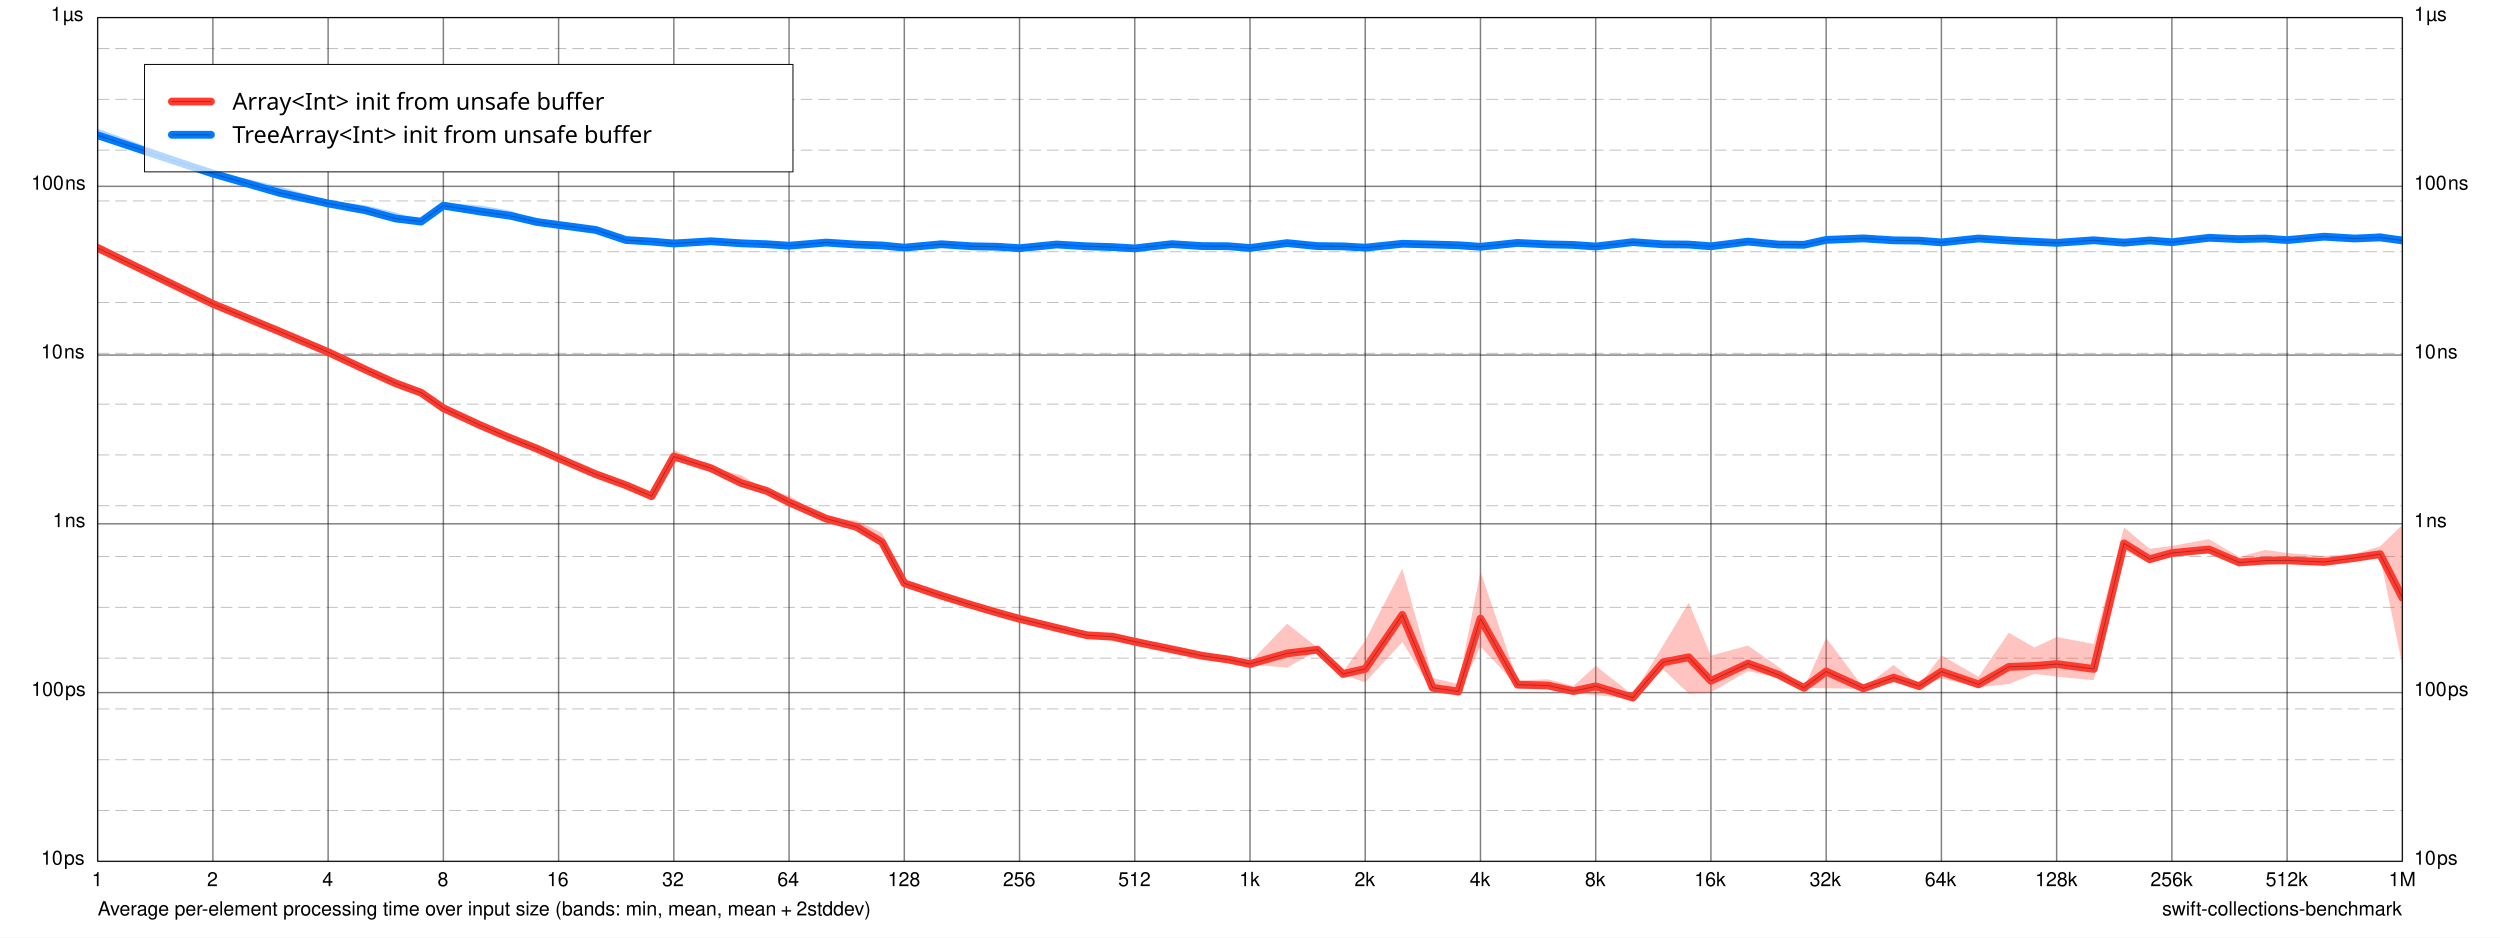
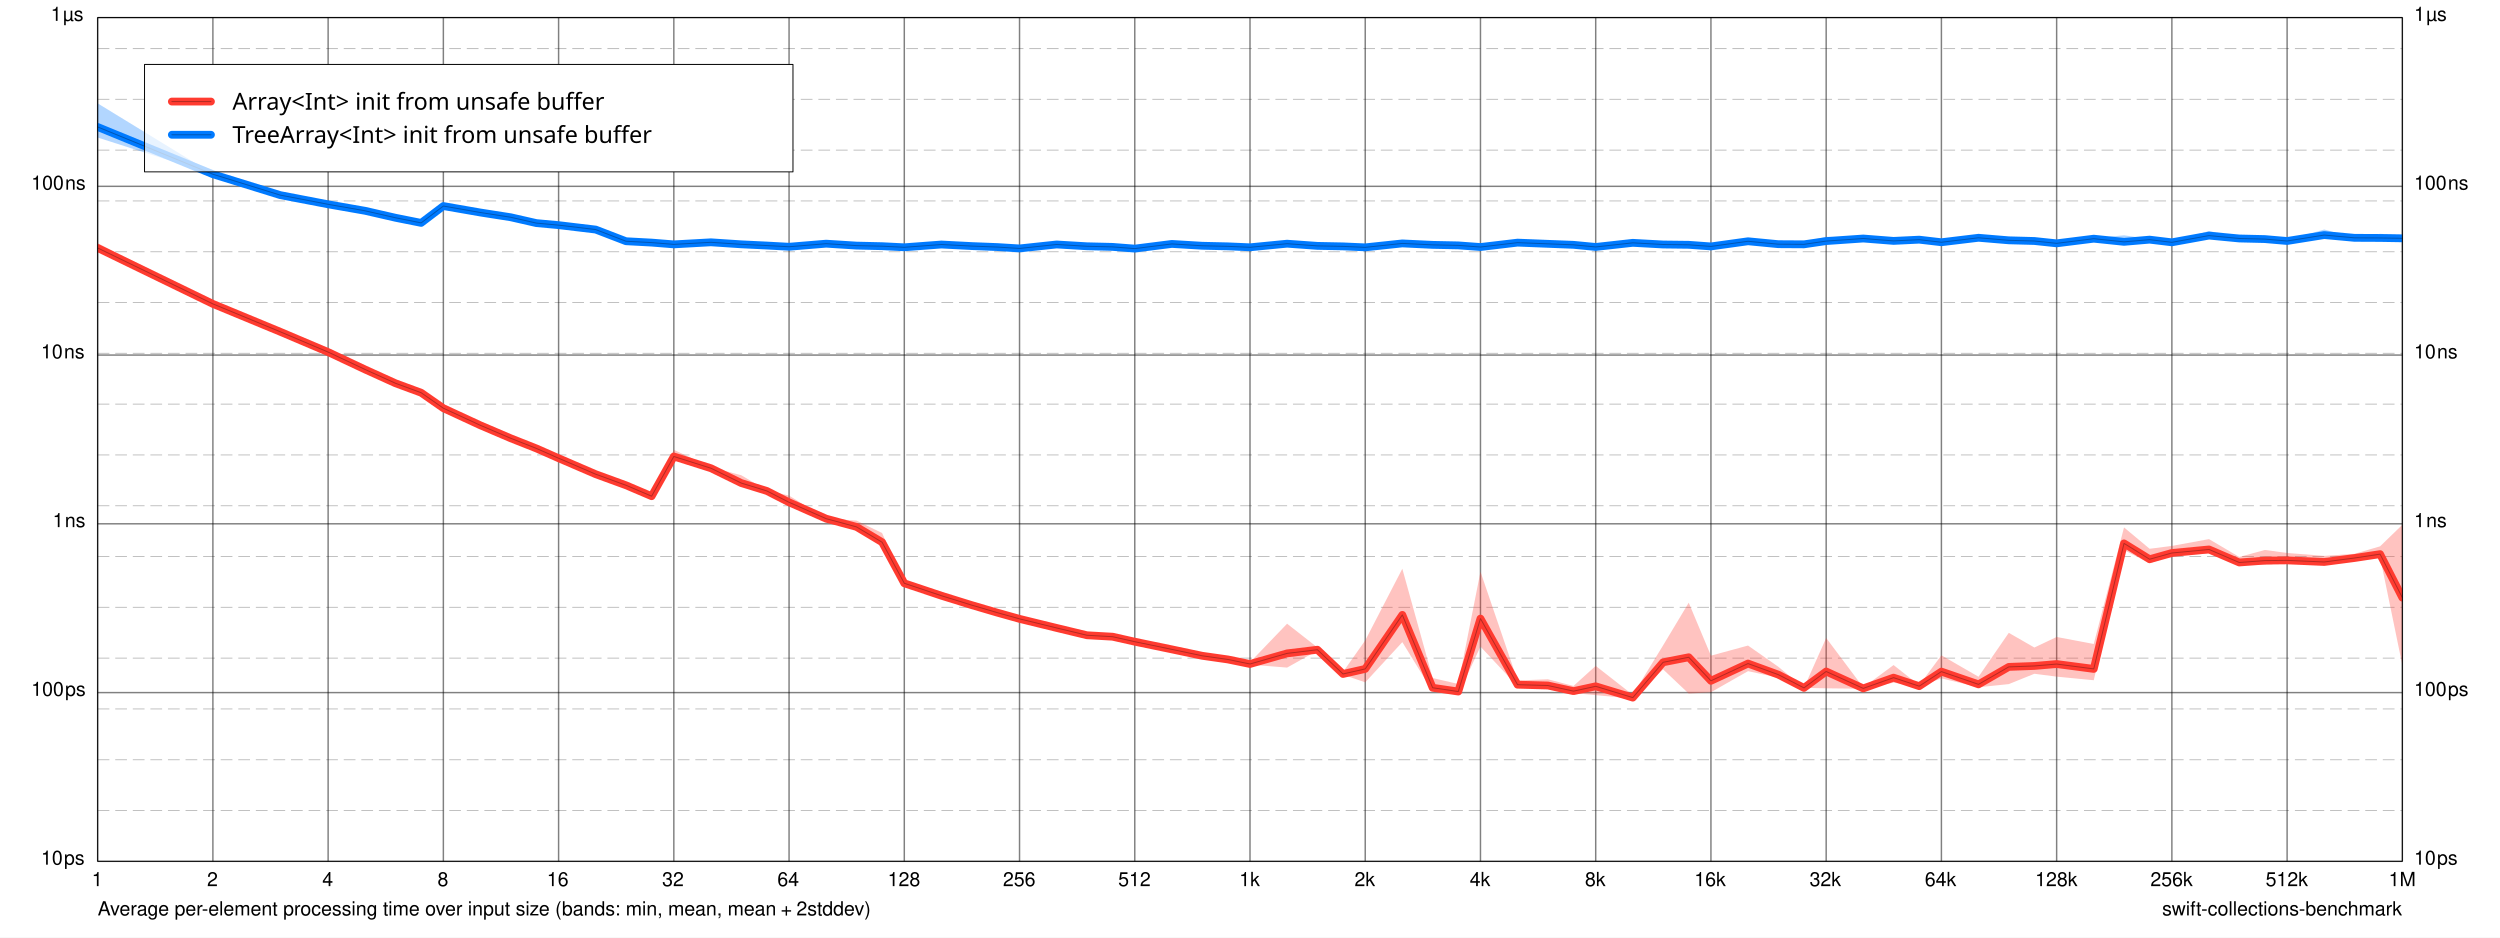
<svg xmlns="http://www.w3.org/2000/svg" xmlns:xlink="http://www.w3.org/1999/xlink" width="1280.0px" height="480.0px" viewBox="0.0 0.0 1280.0 480.0" version="1.1">
  <path d="M 0 0 L 0 480 L 1280 480 L 1280 0 z" fill="#FFFFFF" fill-opacity="1.0" stroke="none" />
  <text x="50" y="468.7" font-family="Helvetica" font-size="10" font-weight="normal" font-style="normal" fill="#000000" fill-opacity="1">Average per-element processing time over input size (bands: min, mean, mean + 2stddev)</text>
  <a xlink:href="https://github.com/apple/swift-collections-benchmark">
    <text x="1107" y="468.7" font-family="Helvetica" font-size="10" font-weight="normal" font-style="normal" fill="#000000" fill-opacity="1">swift-collections-benchmark</text>
  </a>
  <path d="M 50 9 L 50 441" fill="none" stroke-width="0.75" stroke="#000000" stroke-opacity="0.498" stroke-linecap="butt" stroke-linejoin="round" />
  <text x="47" y="453.7" font-family="Helvetica" font-size="10" font-weight="normal" font-style="normal" fill="#000000" fill-opacity="1">1</text>
  <path d="M 109 9 L 109 441" fill="none" stroke-width="0.75" stroke="#000000" stroke-opacity="0.498" stroke-linecap="butt" stroke-linejoin="round" />
  <text x="106" y="453.7" font-family="Helvetica" font-size="10" font-weight="normal" font-style="normal" fill="#000000" fill-opacity="1">2</text>
  <path d="M 168 9 L 168 441" fill="none" stroke-width="0.75" stroke="#000000" stroke-opacity="0.498" stroke-linecap="butt" stroke-linejoin="round" />
  <text x="165" y="453.7" font-family="Helvetica" font-size="10" font-weight="normal" font-style="normal" fill="#000000" fill-opacity="1">4</text>
  <path d="M 227 9 L 227 441" fill="none" stroke-width="0.75" stroke="#000000" stroke-opacity="0.498" stroke-linecap="butt" stroke-linejoin="round" />
  <text x="224" y="453.7" font-family="Helvetica" font-size="10" font-weight="normal" font-style="normal" fill="#000000" fill-opacity="1">8</text>
  <path d="M 286 9 L 286 441" fill="none" stroke-width="0.75" stroke="#000000" stroke-opacity="0.498" stroke-linecap="butt" stroke-linejoin="round" />
  <text x="280" y="453.7" font-family="Helvetica" font-size="10" font-weight="normal" font-style="normal" fill="#000000" fill-opacity="1">16</text>
  <path d="M 345 9 L 345 441" fill="none" stroke-width="0.75" stroke="#000000" stroke-opacity="0.498" stroke-linecap="butt" stroke-linejoin="round" />
  <text x="339" y="453.7" font-family="Helvetica" font-size="10" font-weight="normal" font-style="normal" fill="#000000" fill-opacity="1">32</text>
  <path d="M 404 9 L 404 441" fill="none" stroke-width="0.75" stroke="#000000" stroke-opacity="0.498" stroke-linecap="butt" stroke-linejoin="round" />
  <text x="398" y="453.7" font-family="Helvetica" font-size="10" font-weight="normal" font-style="normal" fill="#000000" fill-opacity="1">64</text>
  <path d="M 463 9 L 463 441" fill="none" stroke-width="0.75" stroke="#000000" stroke-opacity="0.498" stroke-linecap="butt" stroke-linejoin="round" />
  <text x="454.5" y="453.7" font-family="Helvetica" font-size="10" font-weight="normal" font-style="normal" fill="#000000" fill-opacity="1">128</text>
  <path d="M 522 9 L 522 441" fill="none" stroke-width="0.75" stroke="#000000" stroke-opacity="0.498" stroke-linecap="butt" stroke-linejoin="round" />
  <text x="513.5" y="453.7" font-family="Helvetica" font-size="10" font-weight="normal" font-style="normal" fill="#000000" fill-opacity="1">256</text>
  <path d="M 581 9 L 581 441" fill="none" stroke-width="0.75" stroke="#000000" stroke-opacity="0.498" stroke-linecap="butt" stroke-linejoin="round" />
  <text x="572.5" y="453.7" font-family="Helvetica" font-size="10" font-weight="normal" font-style="normal" fill="#000000" fill-opacity="1">512</text>
  <path d="M 640 9 L 640 441" fill="none" stroke-width="0.75" stroke="#000000" stroke-opacity="0.498" stroke-linecap="butt" stroke-linejoin="round" />
  <text x="634.5" y="453.7" font-family="Helvetica" font-size="10" font-weight="normal" font-style="normal" fill="#000000" fill-opacity="1">1k</text>
  <path d="M 699 9 L 699 441" fill="none" stroke-width="0.75" stroke="#000000" stroke-opacity="0.498" stroke-linecap="butt" stroke-linejoin="round" />
  <text x="693.5" y="453.7" font-family="Helvetica" font-size="10" font-weight="normal" font-style="normal" fill="#000000" fill-opacity="1">2k</text>
  <path d="M 758 9 L 758 441" fill="none" stroke-width="0.75" stroke="#000000" stroke-opacity="0.498" stroke-linecap="butt" stroke-linejoin="round" />
  <text x="752.5" y="453.7" font-family="Helvetica" font-size="10" font-weight="normal" font-style="normal" fill="#000000" fill-opacity="1">4k</text>
  <path d="M 817 9 L 817 441" fill="none" stroke-width="0.75" stroke="#000000" stroke-opacity="0.498" stroke-linecap="butt" stroke-linejoin="round" />
  <text x="811.5" y="453.7" font-family="Helvetica" font-size="10" font-weight="normal" font-style="normal" fill="#000000" fill-opacity="1">8k</text>
  <path d="M 876 9 L 876 441" fill="none" stroke-width="0.75" stroke="#000000" stroke-opacity="0.498" stroke-linecap="butt" stroke-linejoin="round" />
  <text x="867.5" y="453.7" font-family="Helvetica" font-size="10" font-weight="normal" font-style="normal" fill="#000000" fill-opacity="1">16k</text>
  <path d="M 935 9 L 935 441" fill="none" stroke-width="0.75" stroke="#000000" stroke-opacity="0.498" stroke-linecap="butt" stroke-linejoin="round" />
  <text x="926.5" y="453.7" font-family="Helvetica" font-size="10" font-weight="normal" font-style="normal" fill="#000000" fill-opacity="1">32k</text>
  <path d="M 994 9 L 994 441" fill="none" stroke-width="0.75" stroke="#000000" stroke-opacity="0.498" stroke-linecap="butt" stroke-linejoin="round" />
  <text x="985.5" y="453.7" font-family="Helvetica" font-size="10" font-weight="normal" font-style="normal" fill="#000000" fill-opacity="1">64k</text>
  <path d="M 1053 9 L 1053 441" fill="none" stroke-width="0.75" stroke="#000000" stroke-opacity="0.498" stroke-linecap="butt" stroke-linejoin="round" />
  <text x="1042" y="453.7" font-family="Helvetica" font-size="10" font-weight="normal" font-style="normal" fill="#000000" fill-opacity="1">128k</text>
  <path d="M 1112 9 L 1112 441" fill="none" stroke-width="0.75" stroke="#000000" stroke-opacity="0.498" stroke-linecap="butt" stroke-linejoin="round" />
  <text x="1101" y="453.7" font-family="Helvetica" font-size="10" font-weight="normal" font-style="normal" fill="#000000" fill-opacity="1">256k</text>
  <path d="M 1171 9 L 1171 441" fill="none" stroke-width="0.75" stroke="#000000" stroke-opacity="0.498" stroke-linecap="butt" stroke-linejoin="round" />
  <text x="1160" y="453.7" font-family="Helvetica" font-size="10" font-weight="normal" font-style="normal" fill="#000000" fill-opacity="1">512k</text>
  <path d="M 1230 9 L 1230 441" fill="none" stroke-width="0.75" stroke="#000000" stroke-opacity="0.498" stroke-linecap="butt" stroke-linejoin="round" />
  <text x="1223" y="453.7" font-family="Helvetica" font-size="10" font-weight="normal" font-style="normal" fill="#000000" fill-opacity="1">1M</text>
  <path d="M 50 441 L 1230 441" fill="none" stroke-width="0.75" stroke="#000000" stroke-opacity="0.498" stroke-linecap="butt" stroke-linejoin="round" />
  <text x="21" y="442.7" font-family="Helvetica" font-size="10" font-weight="normal" font-style="normal" fill="#000000" fill-opacity="1">10 ps</text>
  <text x="1236" y="442.7" font-family="Helvetica" font-size="10" font-weight="normal" font-style="normal" fill="#000000" fill-opacity="1">10 ps</text>
  <path d="M 50 354.6 L 1230 354.6" fill="none" stroke-width="0.75" stroke="#000000" stroke-opacity="0.498" stroke-linecap="butt" stroke-linejoin="round" />
  <text x="16" y="356.3" font-family="Helvetica" font-size="10" font-weight="normal" font-style="normal" fill="#000000" fill-opacity="1">100 ps</text>
  <text x="1236" y="356.3" font-family="Helvetica" font-size="10" font-weight="normal" font-style="normal" fill="#000000" fill-opacity="1">100 ps</text>
  <path d="M 50 268.2 L 1230 268.2" fill="none" stroke-width="0.75" stroke="#000000" stroke-opacity="0.498" stroke-linecap="butt" stroke-linejoin="round" />
  <text x="27" y="269.9" font-family="Helvetica" font-size="10" font-weight="normal" font-style="normal" fill="#000000" fill-opacity="1">1 ns</text>
  <text x="1236" y="269.9" font-family="Helvetica" font-size="10" font-weight="normal" font-style="normal" fill="#000000" fill-opacity="1">1 ns</text>
  <path d="M 50 181.8 L 1230 181.8" fill="none" stroke-width="0.75" stroke="#000000" stroke-opacity="0.498" stroke-linecap="butt" stroke-linejoin="round" />
  <text x="21" y="183.5" font-family="Helvetica" font-size="10" font-weight="normal" font-style="normal" fill="#000000" fill-opacity="1">10 ns</text>
  <text x="1236" y="183.5" font-family="Helvetica" font-size="10" font-weight="normal" font-style="normal" fill="#000000" fill-opacity="1">10 ns</text>
  <path d="M 50 95.4 L 1230 95.4" fill="none" stroke-width="0.75" stroke="#000000" stroke-opacity="0.498" stroke-linecap="butt" stroke-linejoin="round" />
  <text x="16" y="97.1" font-family="Helvetica" font-size="10" font-weight="normal" font-style="normal" fill="#000000" fill-opacity="1">100 ns</text>
  <text x="1236" y="97.1" font-family="Helvetica" font-size="10" font-weight="normal" font-style="normal" fill="#000000" fill-opacity="1">100 ns</text>
  <path d="M 50 9 L 1230 9" fill="none" stroke-width="0.75" stroke="#000000" stroke-opacity="0.498" stroke-linecap="butt" stroke-linejoin="round" />
  <text x="26" y="10.7" font-family="Helvetica" font-size="10" font-weight="normal" font-style="normal" fill="#000000" fill-opacity="1">1 µs</text>
  <text x="1236" y="10.7" font-family="Helvetica" font-size="10" font-weight="normal" font-style="normal" fill="#000000" fill-opacity="1">1 µs</text>
  <path d="M 50 414.99 L 1230 414.99" fill="none" stroke-width="0.5" stroke="#000000" stroke-opacity="0.259" stroke-linecap="butt" stroke-linejoin="round" stroke-dasharray="6 3" stroke-dashoffset="0" />
  <path d="M 50 388.98 L 1230 388.98" fill="none" stroke-width="0.5" stroke="#000000" stroke-opacity="0.259" stroke-linecap="butt" stroke-linejoin="round" stroke-dasharray="6 3" stroke-dashoffset="0" />
  <path d="M 50 362.97 L 1230 362.97" fill="none" stroke-width="0.5" stroke="#000000" stroke-opacity="0.259" stroke-linecap="butt" stroke-linejoin="round" stroke-dasharray="6 3" stroke-dashoffset="0" />
  <path d="M 50 336.96 L 1230 336.96" fill="none" stroke-width="0.5" stroke="#000000" stroke-opacity="0.259" stroke-linecap="butt" stroke-linejoin="round" stroke-dasharray="6 3" stroke-dashoffset="0" />
  <path d="M 50 310.96 L 1230 310.96" fill="none" stroke-width="0.5" stroke="#000000" stroke-opacity="0.259" stroke-linecap="butt" stroke-linejoin="round" stroke-dasharray="6 3" stroke-dashoffset="0" />
  <path d="M 50 284.95 L 1230 284.95" fill="none" stroke-width="0.5" stroke="#000000" stroke-opacity="0.259" stroke-linecap="butt" stroke-linejoin="round" stroke-dasharray="6 3" stroke-dashoffset="0" />
  <path d="M 50 258.94 L 1230 258.94" fill="none" stroke-width="0.5" stroke="#000000" stroke-opacity="0.259" stroke-linecap="butt" stroke-linejoin="round" stroke-dasharray="6 3" stroke-dashoffset="0" />
  <path d="M 50 232.93 L 1230 232.93" fill="none" stroke-width="0.5" stroke="#000000" stroke-opacity="0.259" stroke-linecap="butt" stroke-linejoin="round" stroke-dasharray="6 3" stroke-dashoffset="0" />
  <path d="M 50 206.92 L 1230 206.92" fill="none" stroke-width="0.5" stroke="#000000" stroke-opacity="0.259" stroke-linecap="butt" stroke-linejoin="round" stroke-dasharray="6 3" stroke-dashoffset="0" />
  <path d="M 50 180.91 L 1230 180.91" fill="none" stroke-width="0.5" stroke="#000000" stroke-opacity="0.259" stroke-linecap="butt" stroke-linejoin="round" stroke-dasharray="6 3" stroke-dashoffset="0" />
  <path d="M 50 154.9 L 1230 154.9" fill="none" stroke-width="0.5" stroke="#000000" stroke-opacity="0.259" stroke-linecap="butt" stroke-linejoin="round" stroke-dasharray="6 3" stroke-dashoffset="0" />
  <path d="M 50 128.89 L 1230 128.89" fill="none" stroke-width="0.5" stroke="#000000" stroke-opacity="0.259" stroke-linecap="butt" stroke-linejoin="round" stroke-dasharray="6 3" stroke-dashoffset="0" />
  <path d="M 50 102.88 L 1230 102.88" fill="none" stroke-width="0.5" stroke="#000000" stroke-opacity="0.259" stroke-linecap="butt" stroke-linejoin="round" stroke-dasharray="6 3" stroke-dashoffset="0" />
  <path d="M 50 76.874 L 1230 76.874" fill="none" stroke-width="0.5" stroke="#000000" stroke-opacity="0.259" stroke-linecap="butt" stroke-linejoin="round" stroke-dasharray="6 3" stroke-dashoffset="0" />
  <path d="M 50 50.865 L 1230 50.865" fill="none" stroke-width="0.5" stroke="#000000" stroke-opacity="0.259" stroke-linecap="butt" stroke-linejoin="round" stroke-dasharray="6 3" stroke-dashoffset="0" />
  <path d="M 50 24.856 L 1230 24.856" fill="none" stroke-width="0.5" stroke="#000000" stroke-opacity="0.259" stroke-linecap="butt" stroke-linejoin="round" stroke-dasharray="6 3" stroke-dashoffset="0" />
  <path d="M 74 33 L 74 88 L 406 88 L 406 33 z" fill="#FFFFFF" fill-opacity="1.0" stroke="none" />
  <clipPath id="clip-0">
    <path d="M 50 9 L 50 441 L 1230 441 L 1230 9 z" />
  </clipPath>
  <g clip-path="url(#clip-0)">
-     <path d="M 50 65.803L 109 87.605L 143.51 95.588L 168 102.66L 186.99 105.11L 202.51 108.74L 215.63 113.06L 227 103.7L 245.99 105.26L 261.51 107.92L 274.63 112.75L 286 114.51L 304.99 117.63L 320.51 121.36L 333.63 122L 345 122.66L 363.99 121.99L 379.51 122.75L 392.63 123.44L 404 124.27L 422.99 122.63L 438.51 123.62L 451.63 124.61L 463 126.75L 481.99 125.02L 497.51 125.89L 510.63 126.22L 522 126.94L 540.99 124.94L 556.51 125.95L 569.63 126.23L 581 126.81L 599.99 124.83L 615.51 125.97L 628.63 125.43L 640 126.94L 658.99 124.14L 674.51 125.9L 687.63 126.04L 699 126.56L 717.99 124.11L 733.51 125.06L 746.63 125.1L 758 125.95L 776.99 124.21L 792.51 124.94L 805.63 125.14L 817 125.86L 835.99 123.67L 851.51 125.06L 864.63 124.92L 876 125.74L 894.99 122.59L 910.51 125.16L 923.63 124.89L 935 122.37L 953.99 122L 969.51 123L 982.63 122.83L 994 123.82L 1013 121.57L 1028.5 123.09L 1041.6 122.75L 1053 124.22L 1072 123L 1087.5 122.04L 1100.6 122.86L 1112 123.79L 1131 121.59L 1146.5 122.3L 1159.6 121.06L 1171 121.14L 1190 120.19L 1205.5 121.58L 1218.6 119.21L 1230 122.16L 1230 123.45L 1218.6 122.43L 1205.5 122.31L 1190 121.54L 1171 123.59L 1159.6 122.52L 1146.5 122.49L 1131 121.81L 1112 124.09L 1100.6 123.21L 1087.5 125.08L 1072 123.02L 1053 124.39L 1041.6 124.15L 1028.5 123.16L 1013 122.3L 994 124.23L 982.63 123.35L 969.51 123.06L 953.99 122.08L 935 123L 923.63 125.5L 910.51 125.21L 894.99 124.1L 876 126.21L 864.63 125.32L 851.51 125.1L 835.99 124.1L 817 126.34L 805.63 125.51L 792.51 125.18L 776.99 124.42L 758 126.49L 746.63 125.73L 733.51 125.24L 717.99 125.06L 699 126.9L 687.63 126.17L 674.51 126.03L 658.99 124.59L 640 126.98L 628.63 126.29L 615.51 126.01L 599.99 125.04L 581 127.31L 569.63 126.61L 556.51 126.17L 540.99 125.26L 522 127.13L 510.63 126.37L 497.51 126.16L 481.99 125.05L 463 126.8L 451.63 126.07L 438.51 125.79L 422.99 124.76L 404 126.37L 392.63 125.62L 379.51 125.25L 363.99 124.08L 345 125.43L 333.63 124.3L 320.51 123.46L 304.99 117.75L 286 115.42L 274.63 113.92L 261.51 111.46L 245.99 109.46L 227 105.86L 215.63 113.61L 202.51 113.04L 186.99 108.61L 168 104.71L 143.51 100.05L 109 89.349L 50 70.582" fill="#007AFF" fill-opacity="0.302" stroke="none" />
+     <path d="M 50 52.918L 109 89.028L 143.51 99.005L 168 103.91L 186.99 107.09L 202.51 110.89L 215.63 113.61L 227 104.85L 245.99 107.5L 261.51 110.91L 274.63 114.08L 286 114.85L 304.99 117.09L 320.51 123.17L 333.63 124.16L 345 125.09L 363.99 123.97L 379.51 125.03L 392.63 125.55L 404 126.21L 422.99 124.71L 438.51 125.74L 451.63 125.94L 463 126.43L 481.99 124.83L 497.51 125.95L 510.63 125.98L 522 127.02L 540.99 124.96L 556.51 125.89L 569.63 126.21L 581 127.08L 599.99 124.18L 615.51 125.82L 628.63 125.73L 640 126.43L 658.99 123.6L 674.51 125.74L 687.63 125.99L 699 126.17L 717.99 124.44L 733.51 124.78L 746.63 125.18L 758 126.15L 776.99 123.82L 792.51 123.93L 805.63 123.96L 817 125.8L 835.99 123.91L 851.51 124.78L 864.63 125.09L 876 125.31L 894.99 121.9L 910.51 124.96L 923.63 123.92L 935 121.22L 953.99 121.87L 969.51 122.95L 982.63 122.23L 994 123.83L 1013 121.41L 1028.5 122.22L 1041.6 123.31L 1053 123.59L 1072 121.98L 1087.5 120.47L 1100.6 122.37L 1112 123.81L 1131 118.25L 1146.5 121.69L 1159.6 121.96L 1171 122.88L 1190 117.52L 1205.5 121.52L 1218.6 119.71L 1230 120.39L 1230 122.62L 1218.6 122.61L 1205.5 121.86L 1190 121.41L 1171 123.57L 1159.6 122.57L 1146.5 122.25L 1131 121.49L 1112 124.17L 1100.6 122.82L 1087.5 125.07L 1072 122.29L 1053 124.95L 1041.6 123.42L 1028.5 123.34L 1013 121.86L 994 124.1L 982.63 122.88L 969.51 123.49L 953.99 122.2L 935 124.25L 923.63 125.52L 910.51 125.04L 894.99 124.12L 876 126.47L 864.63 125.43L 851.51 125.33L 835.99 124.48L 817 126.67L 805.63 125.85L 792.51 125.16L 776.99 124.37L 758 126.6L 746.63 125.8L 733.51 125.59L 717.99 124.7L 699 126.82L 687.63 126.21L 674.51 125.94L 658.99 125.2L 640 126.69L 628.63 126.27L 615.51 125.83L 599.99 125.15L 581 127.36L 569.63 126.49L 556.51 126.15L 540.99 125.24L 522 127.26L 510.63 126.69L 497.51 126.01L 481.99 125.32L 463 126.69L 451.63 126.08L 438.51 125.76L 422.99 124.77L 404 126.38L 392.63 125.78L 379.51 125.11L 363.99 124.1L 345 125.14L 333.63 124.23L 320.51 123.63L 304.99 117.7L 286 115.42L 274.63 114.29L 261.51 111.36L 245.99 109.28L 227 105.73L 215.63 114.31L 202.51 111.73L 186.99 108.25L 168 104.86L 143.51 100.23L 109 89.283L 50 70.422" fill="#007AFF" fill-opacity="0.302" stroke="none" />
    <path d="M 50 124.49L 109 155.06L 143.51 169.79L 168 180.27L 186.99 187.63L 202.51 196.23L 215.63 199.53L 227 209L 245.99 217.78L 261.51 223.85L 274.63 229.6L 286 234.61L 304.99 242.22L 320.51 247.91L 333.63 254.05L 345 230.3L 363.99 239.22L 379.51 243.31L 392.63 251.12L 404 253.74L 422.99 265.56L 438.51 266.54L 451.63 272.91L 463 298.26L 481.99 305L 497.51 309.82L 510.63 313.68L 522 316.86L 540.99 321.22L 556.51 324.99L 569.63 325.76L 581 328.55L 599.99 332.48L 615.51 334.23L 628.63 337.32L 640 339.1L 658.99 319.34L 674.51 331.48L 687.63 344.03L 699 327.89L 717.99 291.2L 733.51 347.15L 746.63 350.2L 758 292.69L 776.99 348.41L 792.51 347.78L 805.63 351.21L 817 340.93L 835.99 355.78L 851.51 330.43L 864.63 308.58L 876 335.7L 894.99 330.52L 910.51 341.39L 923.63 352.18L 935 326.63L 953.99 351.96L 969.51 340.51L 982.63 350.85L 994 335.52L 1013 346.49L 1028.5 324.01L 1041.6 331.53L 1053 326.13L 1072 329.71L 1087.5 270.04L 1100.6 280.97L 1112 279.51L 1131 276.02L 1146.5 285.16L 1159.6 281.58L 1171 283.12L 1190 284.61L 1205.5 283.55L 1218.6 279.72L 1230 268.69L 1230 340.55L 1218.6 285.24L 1205.5 286.5L 1190 288.9L 1171 288.34L 1159.6 289.17L 1146.5 289.04L 1131 283.39L 1112 284.49L 1100.6 288.42L 1087.5 281.61L 1072 348.28L 1053 346.44L 1041.6 344.97L 1028.5 350.26L 1013 351.87L 994 347.32L 982.63 351.48L 969.51 349.54L 953.99 352.63L 935 352.41L 923.63 352.19L 910.51 346.96L 894.99 343.63L 876 354.43L 864.63 355.12L 851.51 342.72L 835.99 357.7L 817 355.91L 805.63 354.85L 792.51 352.18L 776.99 351.35L 758 331.05L 746.63 355.53L 733.51 354.06L 717.99 328.77L 699 349.37L 687.63 345.44L 674.51 333.09L 658.99 341.81L 640 340.28L 628.63 337.74L 615.51 336.32L 599.99 332.48L 581 328.55L 569.63 326.07L 556.51 325.34L 540.99 321.61L 522 316.86L 510.63 313.68L 497.51 309.82L 481.99 305L 463 298.77L 451.63 279.44L 438.51 270.97L 422.99 265.56L 404 258.49L 392.63 251.45L 379.51 248.84L 363.99 239.92L 345 235.01L 333.63 254.05L 320.51 248.65L 304.99 242.99L 286 234.61L 274.63 229.6L 261.51 224.61L 245.99 217.78L 227 209L 215.63 201.64L 202.51 196.24L 186.99 189.79L 168 180.27L 143.51 169.92L 109 155.79L 50 127.88" fill="#FF3B30" fill-opacity="0.302" stroke="none" />
-     <path d="M 50 69.274L 109 88.885L 143.51 98.836L 168 104.17L 186.99 107.66L 202.51 111.87L 215.63 113.47L 227 105.28L 245.99 108.32L 261.51 110.51L 274.63 113.61L 286 115.18L 304.99 117.72L 320.51 122.9L 333.63 123.68L 345 124.68L 363.99 123.52L 379.51 124.58L 392.63 125.04L 404 125.81L 422.99 124.19L 438.51 125.21L 451.63 125.68L 463 126.79L 481.99 125.05L 497.51 126.09L 510.63 126.33L 522 127.08L 540.99 125.18L 556.51 126.11L 569.63 126.51L 581 127.18L 599.99 124.99L 615.51 126L 628.63 126.06L 640 126.97L 658.99 124.47L 674.51 126L 687.63 126.14L 699 126.81L 717.99 124.81L 733.51 125.19L 746.63 125.56L 758 126.35L 776.99 124.37L 792.51 125.12L 805.63 125.41L 817 126.21L 835.99 123.98L 851.51 125.08L 864.63 125.21L 876 126.09L 894.99 123.7L 910.51 125.2L 923.63 125.34L 935 122.83L 953.99 122.06L 969.51 123.05L 982.63 123.21L 994 124.12L 1013 122.11L 1028.5 123.14L 1041.6 123.78L 1053 124.35L 1072 123.01L 1087.5 124.26L 1100.6 123.12L 1112 124.01L 1131 121.75L 1146.5 122.44L 1159.6 122.13L 1171 122.93L 1190 121.18L 1205.5 122.12L 1218.6 121.56L 1230 123.11" fill="none" stroke-width="4" stroke="#007AFF" stroke-opacity="1" stroke-linecap="round" stroke-linejoin="round" />
+     <path d="M 50 65.006L 109 89.216L 143.51 99.908L 168 104.61L 186.99 107.94L 202.51 111.5L 215.63 114.12L 227 105.5L 245.99 108.81L 261.51 111.24L 274.63 114.23L 286 115.27L 304.99 117.54L 320.51 123.51L 333.63 124.21L 345 125.12L 363.99 124.06L 379.51 125.09L 392.63 125.72L 404 126.34L 422.99 124.76L 438.51 125.75L 451.63 126.05L 463 126.62L 481.99 125.19L 497.51 125.99L 510.63 126.5L 522 127.2L 540.99 125.17L 556.51 126.09L 569.63 126.41L 581 127.29L 599.99 124.89L 615.51 125.83L 628.63 126.13L 640 126.62L 658.99 124.77L 674.51 125.89L 687.63 126.15L 699 126.65L 717.99 124.63L 733.51 125.37L 746.63 125.64L 758 126.48L 776.99 124.23L 792.51 124.84L 805.63 125.35L 817 126.44L 835.99 124.33L 851.51 125.18L 864.63 125.34L 876 126.17L 894.99 123.53L 910.51 125.02L 923.63 125.1L 935 123.43L 953.99 122.12L 969.51 123.34L 982.63 122.71L 994 124.03L 1013 121.74L 1028.5 123.04L 1041.6 123.39L 1053 124.59L 1072 122.21L 1087.5 123.82L 1100.6 122.7L 1112 124.07L 1131 120.62L 1146.5 122.1L 1159.6 122.41L 1171 123.39L 1190 120.35L 1205.5 121.77L 1218.6 121.83L 1230 122.02" fill="none" stroke-width="4" stroke="#007AFF" stroke-opacity="1" stroke-linecap="round" stroke-linejoin="round" />
    <path d="M 50 126.96L 109 155.6L 143.51 169.88L 168 180.27L 186.99 189.21L 202.51 196.24L 215.63 201.08L 227 209L 245.99 217.78L 261.51 224.41L 274.63 229.6L 286 234.61L 304.99 242.79L 320.51 248.46L 333.63 254.05L 345 233.72L 363.99 239.73L 379.51 247.32L 392.63 251.37L 404 257.19L 422.99 265.56L 438.51 269.76L 451.63 277.62L 463 298.64L 481.99 305L 497.51 309.82L 510.63 313.68L 522 316.86L 540.99 321.51L 556.51 325.25L 569.63 325.99L 581 328.55L 599.99 332.48L 615.51 335.76L 628.63 337.63L 640 339.96L 658.99 334.53L 674.51 332.66L 687.63 345.07L 699 342.48L 717.99 314.83L 733.51 352.13L 746.63 354.07L 758 316.73L 776.99 350.56L 792.51 350.98L 805.63 353.86L 817 351.39L 835.99 357.18L 851.51 339.1L 864.63 336.52L 876 348.57L 894.99 339.74L 910.51 345.42L 923.63 352.19L 935 343.8L 953.99 352.46L 969.51 346.96L 982.63 351.32L 994 343.86L 1013 350.39L 1028.5 341.45L 1041.6 340.97L 1053 339.99L 1072 342.48L 1087.5 278.22L 1100.6 286.33L 1112 283.13L 1131 281.32L 1146.5 287.99L 1159.6 287.03L 1171 286.91L 1190 287.73L 1205.5 285.7L 1218.6 283.72L 1230 305.99" fill="none" stroke-width="4" stroke="#FF3B30" stroke-opacity="1" stroke-linecap="round" stroke-linejoin="round" />
-     <path d="M 50 69.274L 109 88.885L 143.51 98.836L 168 104.17L 186.99 107.66L 202.51 111.87L 215.63 113.47L 227 105.28L 245.99 108.32L 261.51 110.51L 274.63 113.61L 286 115.18L 304.99 117.72L 320.51 122.9L 333.63 123.68L 345 124.68L 363.99 123.52L 379.51 124.58L 392.63 125.04L 404 125.81L 422.99 124.19L 438.51 125.21L 451.63 125.68L 463 126.79L 481.99 125.05L 497.51 126.09L 510.63 126.33L 522 127.08L 540.99 125.18L 556.51 126.11L 569.63 126.51L 581 127.18L 599.99 124.99L 615.51 126L 628.63 126.06L 640 126.97L 658.99 124.47L 674.51 126L 687.63 126.14L 699 126.81L 717.99 124.81L 733.51 125.19L 746.63 125.56L 758 126.35L 776.99 124.37L 792.51 125.12L 805.63 125.41L 817 126.21L 835.99 123.98L 851.51 125.08L 864.63 125.21L 876 126.09L 894.99 123.7L 910.51 125.2L 923.63 125.34L 935 122.83L 953.99 122.06L 969.51 123.05L 982.63 123.21L 994 124.12L 1013 122.11L 1028.5 123.14L 1041.6 123.78L 1053 124.35L 1072 123.01L 1087.5 124.26L 1100.6 123.12L 1112 124.01L 1131 121.75L 1146.5 122.44L 1159.6 122.13L 1171 122.93L 1190 121.18L 1205.5 122.12L 1218.6 121.56L 1230 123.11" fill="none" stroke-width="0.5" stroke="#000000" stroke-opacity="0.302" stroke-linecap="round" stroke-linejoin="round" />
+     <path d="M 50 65.006L 109 89.216L 143.51 99.908L 168 104.61L 186.99 107.94L 202.51 111.5L 215.63 114.12L 227 105.5L 245.99 108.81L 261.51 111.24L 274.63 114.23L 286 115.27L 304.99 117.54L 320.51 123.51L 333.63 124.21L 345 125.12L 363.99 124.06L 379.51 125.09L 392.63 125.72L 404 126.34L 422.99 124.76L 438.51 125.75L 451.63 126.05L 463 126.62L 481.99 125.19L 497.51 125.99L 510.63 126.5L 522 127.2L 540.99 125.17L 556.51 126.09L 569.63 126.41L 581 127.29L 599.99 124.89L 615.51 125.83L 628.63 126.13L 640 126.62L 658.99 124.77L 674.51 125.89L 687.63 126.15L 699 126.65L 717.99 124.63L 733.51 125.37L 746.63 125.64L 758 126.48L 776.99 124.23L 792.51 124.84L 805.63 125.35L 817 126.44L 835.99 124.33L 851.51 125.18L 864.63 125.34L 876 126.17L 894.99 123.53L 910.51 125.02L 923.63 125.1L 935 123.43L 953.99 122.12L 969.51 123.34L 982.63 122.71L 994 124.03L 1013 121.74L 1028.5 123.04L 1041.6 123.39L 1053 124.59L 1072 122.21L 1087.5 123.82L 1100.6 122.7L 1112 124.07L 1131 120.62L 1146.5 122.1L 1159.6 122.41L 1171 123.39L 1190 120.35L 1205.5 121.77L 1218.6 121.83L 1230 122.02" fill="none" stroke-width="0.5" stroke="#000000" stroke-opacity="0.302" stroke-linecap="round" stroke-linejoin="round" />
    <path d="M 50 126.96L 109 155.6L 143.51 169.88L 168 180.27L 186.99 189.21L 202.51 196.24L 215.63 201.08L 227 209L 245.99 217.78L 261.51 224.41L 274.63 229.6L 286 234.61L 304.99 242.79L 320.51 248.46L 333.63 254.05L 345 233.72L 363.99 239.73L 379.51 247.32L 392.63 251.37L 404 257.19L 422.99 265.56L 438.51 269.76L 451.63 277.62L 463 298.64L 481.99 305L 497.51 309.82L 510.63 313.68L 522 316.86L 540.99 321.51L 556.51 325.25L 569.63 325.99L 581 328.55L 599.99 332.48L 615.51 335.76L 628.63 337.63L 640 339.96L 658.99 334.53L 674.51 332.66L 687.63 345.07L 699 342.48L 717.99 314.83L 733.51 352.13L 746.63 354.07L 758 316.73L 776.99 350.56L 792.51 350.98L 805.63 353.86L 817 351.39L 835.99 357.18L 851.51 339.1L 864.63 336.52L 876 348.57L 894.99 339.74L 910.51 345.42L 923.63 352.19L 935 343.8L 953.99 352.46L 969.51 346.96L 982.63 351.32L 994 343.86L 1013 350.39L 1028.5 341.45L 1041.6 340.97L 1053 339.99L 1072 342.48L 1087.5 278.22L 1100.6 286.33L 1112 283.13L 1131 281.32L 1146.5 287.99L 1159.6 287.03L 1171 286.91L 1190 287.73L 1205.5 285.7L 1218.6 283.72L 1230 305.99" fill="none" stroke-width="0.5" stroke="#000000" stroke-opacity="0.302" stroke-linecap="round" stroke-linejoin="round" />
  </g>
  <path d="M 74 33 L 74 88 L 406 88 L 406 33 z" fill="#FFFFFF" fill-opacity="0.702" stroke-width="0.5" stroke="#000000" stroke-opacity="1" stroke-linecap="round" stroke-linejoin="round" />
  <path d="M 88 52 L 108 52" fill="none" stroke-width="4" stroke="#FF3B30" stroke-opacity="1" stroke-linecap="round" stroke-linejoin="round" />
  <path d="M 88 52 L 108 52" fill="none" stroke-width="0.5" stroke="#000000" stroke-opacity="0.302" stroke-linecap="round" stroke-linejoin="round" />
  <text x="119" y="56.17" font-family="Menlo" font-size="12" font-weight="normal" font-style="normal" fill="#000000" fill-opacity="1">Array&lt;Int&gt; init from unsafe buffer</text>
  <path d="M 88 69 L 108 69" fill="none" stroke-width="4" stroke="#007AFF" stroke-opacity="1" stroke-linecap="round" stroke-linejoin="round" />
  <path d="M 88 69 L 108 69" fill="none" stroke-width="0.5" stroke="#000000" stroke-opacity="0.302" stroke-linecap="round" stroke-linejoin="round" />
  <text x="119" y="73.17" font-family="Menlo" font-size="12" font-weight="normal" font-style="normal" fill="#000000" fill-opacity="1">TreeArray&lt;Int&gt; init from unsafe buffer</text>
  <path d="M 50 9 L 50 441 L 1230 441 L 1230 9 z" fill="none" stroke-width="0.5" stroke="#000000" stroke-opacity="1" stroke-linecap="round" stroke-linejoin="round" />
</svg>
